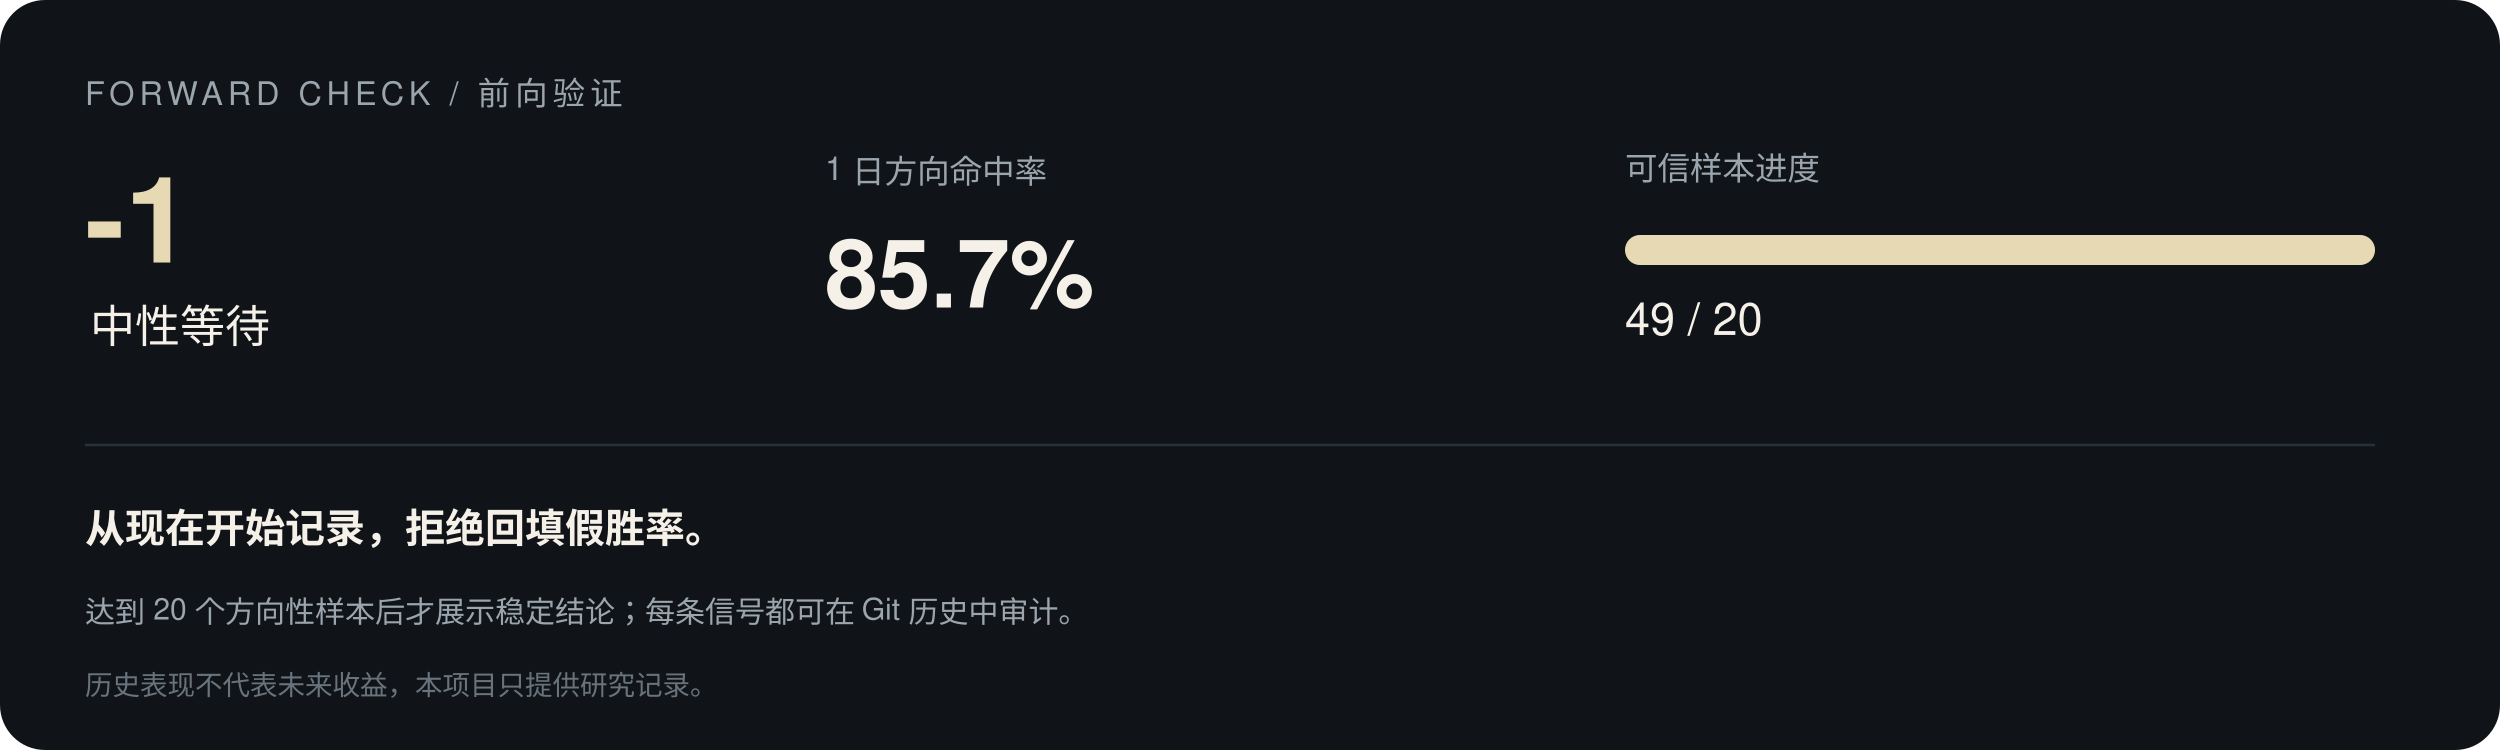
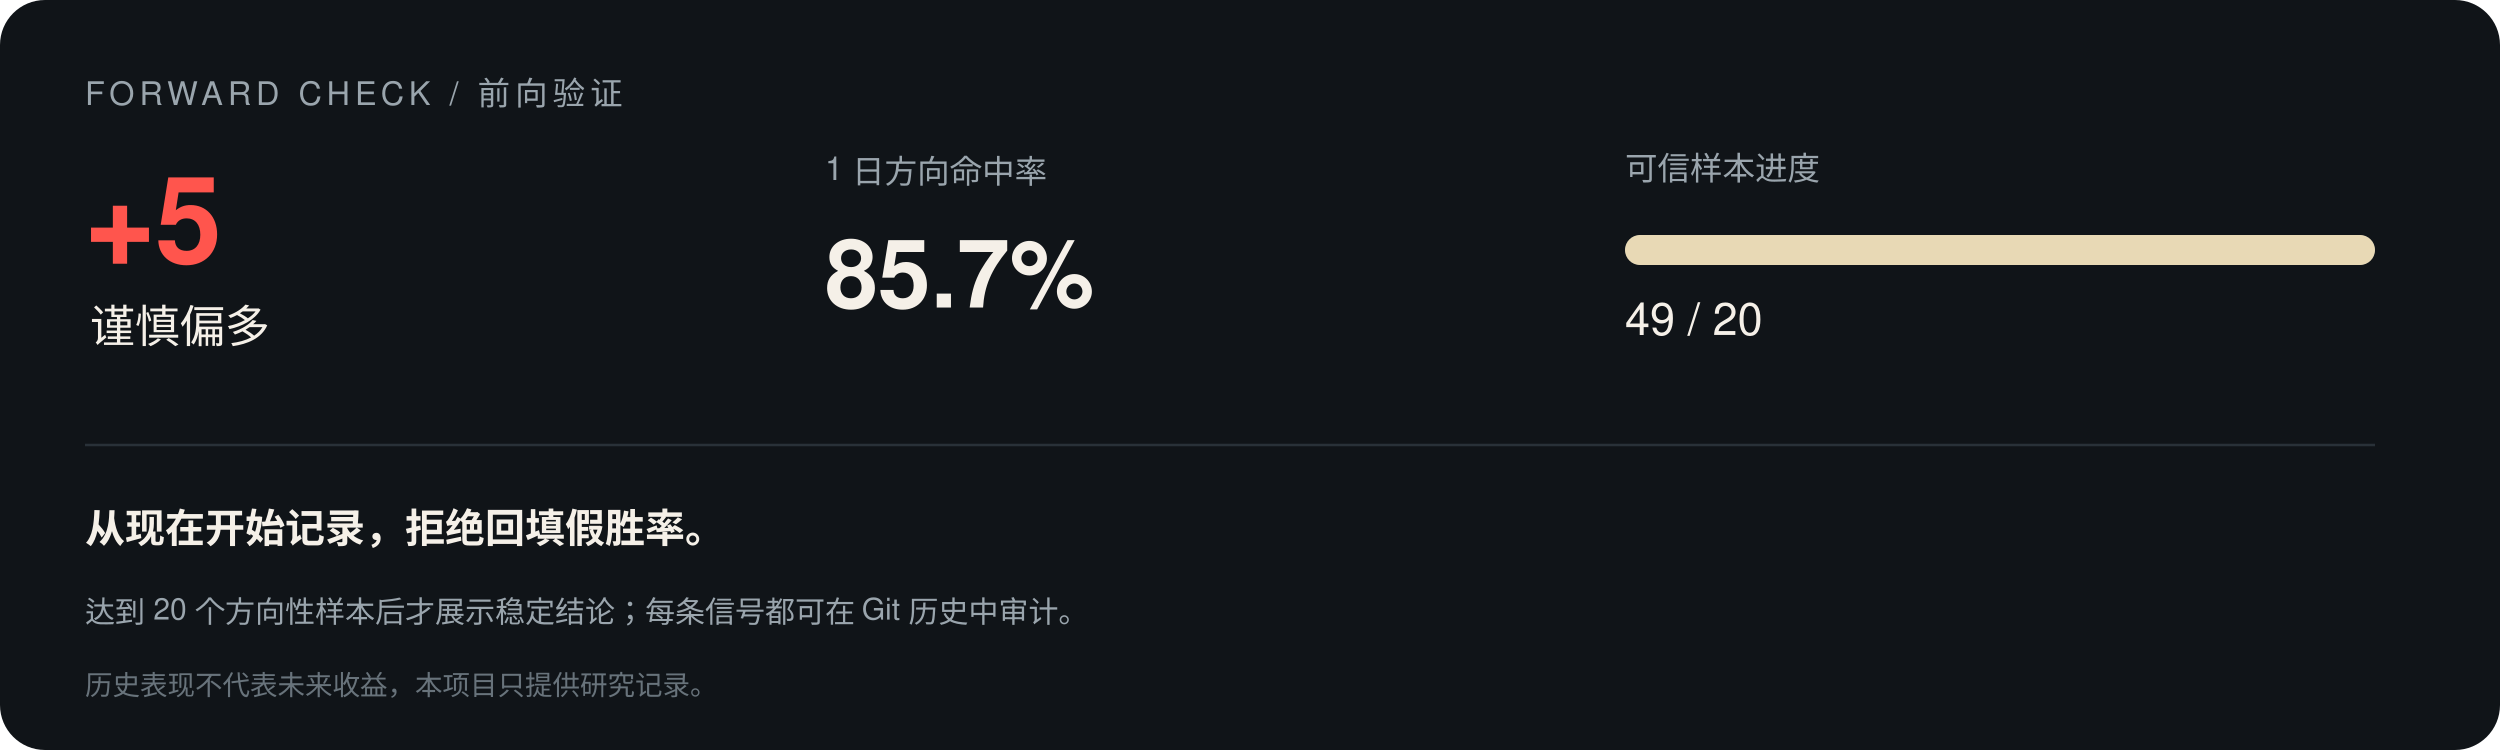
<svg xmlns="http://www.w3.org/2000/svg" width="1000" height="300" viewBox="0 0 1000 300" font-family="-apple-system,Segoe UI,Helvetica,Arial,sans-serif">
  <rect width="1000" height="300" rx="18" fill="#101418" />
  <text x="34" y="42" font-size="13" letter-spacing="2" fill="#9aa5ad">FORWARD CHECK / 前向验证</text>
-   <text x="34" y="105" font-size="48" font-weight="700" fill="#e8d9b5">-1</text>
-   <text x="36" y="137" font-size="18" fill="#f5f0e8">中性等待</text>
+   <text x="34" y="105" font-size="48" font-weight="700" fill="#ff554d">+5</text>
+   <text x="36" y="137" font-size="18" fill="#f5f0e8">谨慎偏多</text>
  <text x="330" y="72" font-size="13" fill="#9aa5ad">1 日方向命中率</text>
  <text x="330" y="123" font-size="38" font-weight="700" fill="#f5f0e8">85.7%</text>
  <text x="650" y="72" font-size="13" fill="#9aa5ad">可信样本进度</text>
  <rect x="650" y="94" width="300" height="12" rx="6" fill="#293138" />
  <rect x="650" y="94" width="300.0" height="12" rx="6" fill="#e8d9b5" />
  <text x="650" y="134" font-size="18" fill="#f5f0e8">49 / 20</text>
  <line x1="34" y1="178" x2="950" y2="178" stroke="#293138" />
  <text x="34" y="217" font-size="16" font-weight="600" fill="#f5f0e8">从现在开始记录，拒绝回填假胜率。</text>
  <text x="34" y="249" font-size="12" fill="#9aa5ad">达到 20 个方向性样本后才展示稳定结论；每条信号都可在 Git 历史中审计。</text>
  <text x="34" y="278" font-size="11" fill="#68737b">历史表现不代表未来收益，本项目只提供研究记录。</text>
</svg>
